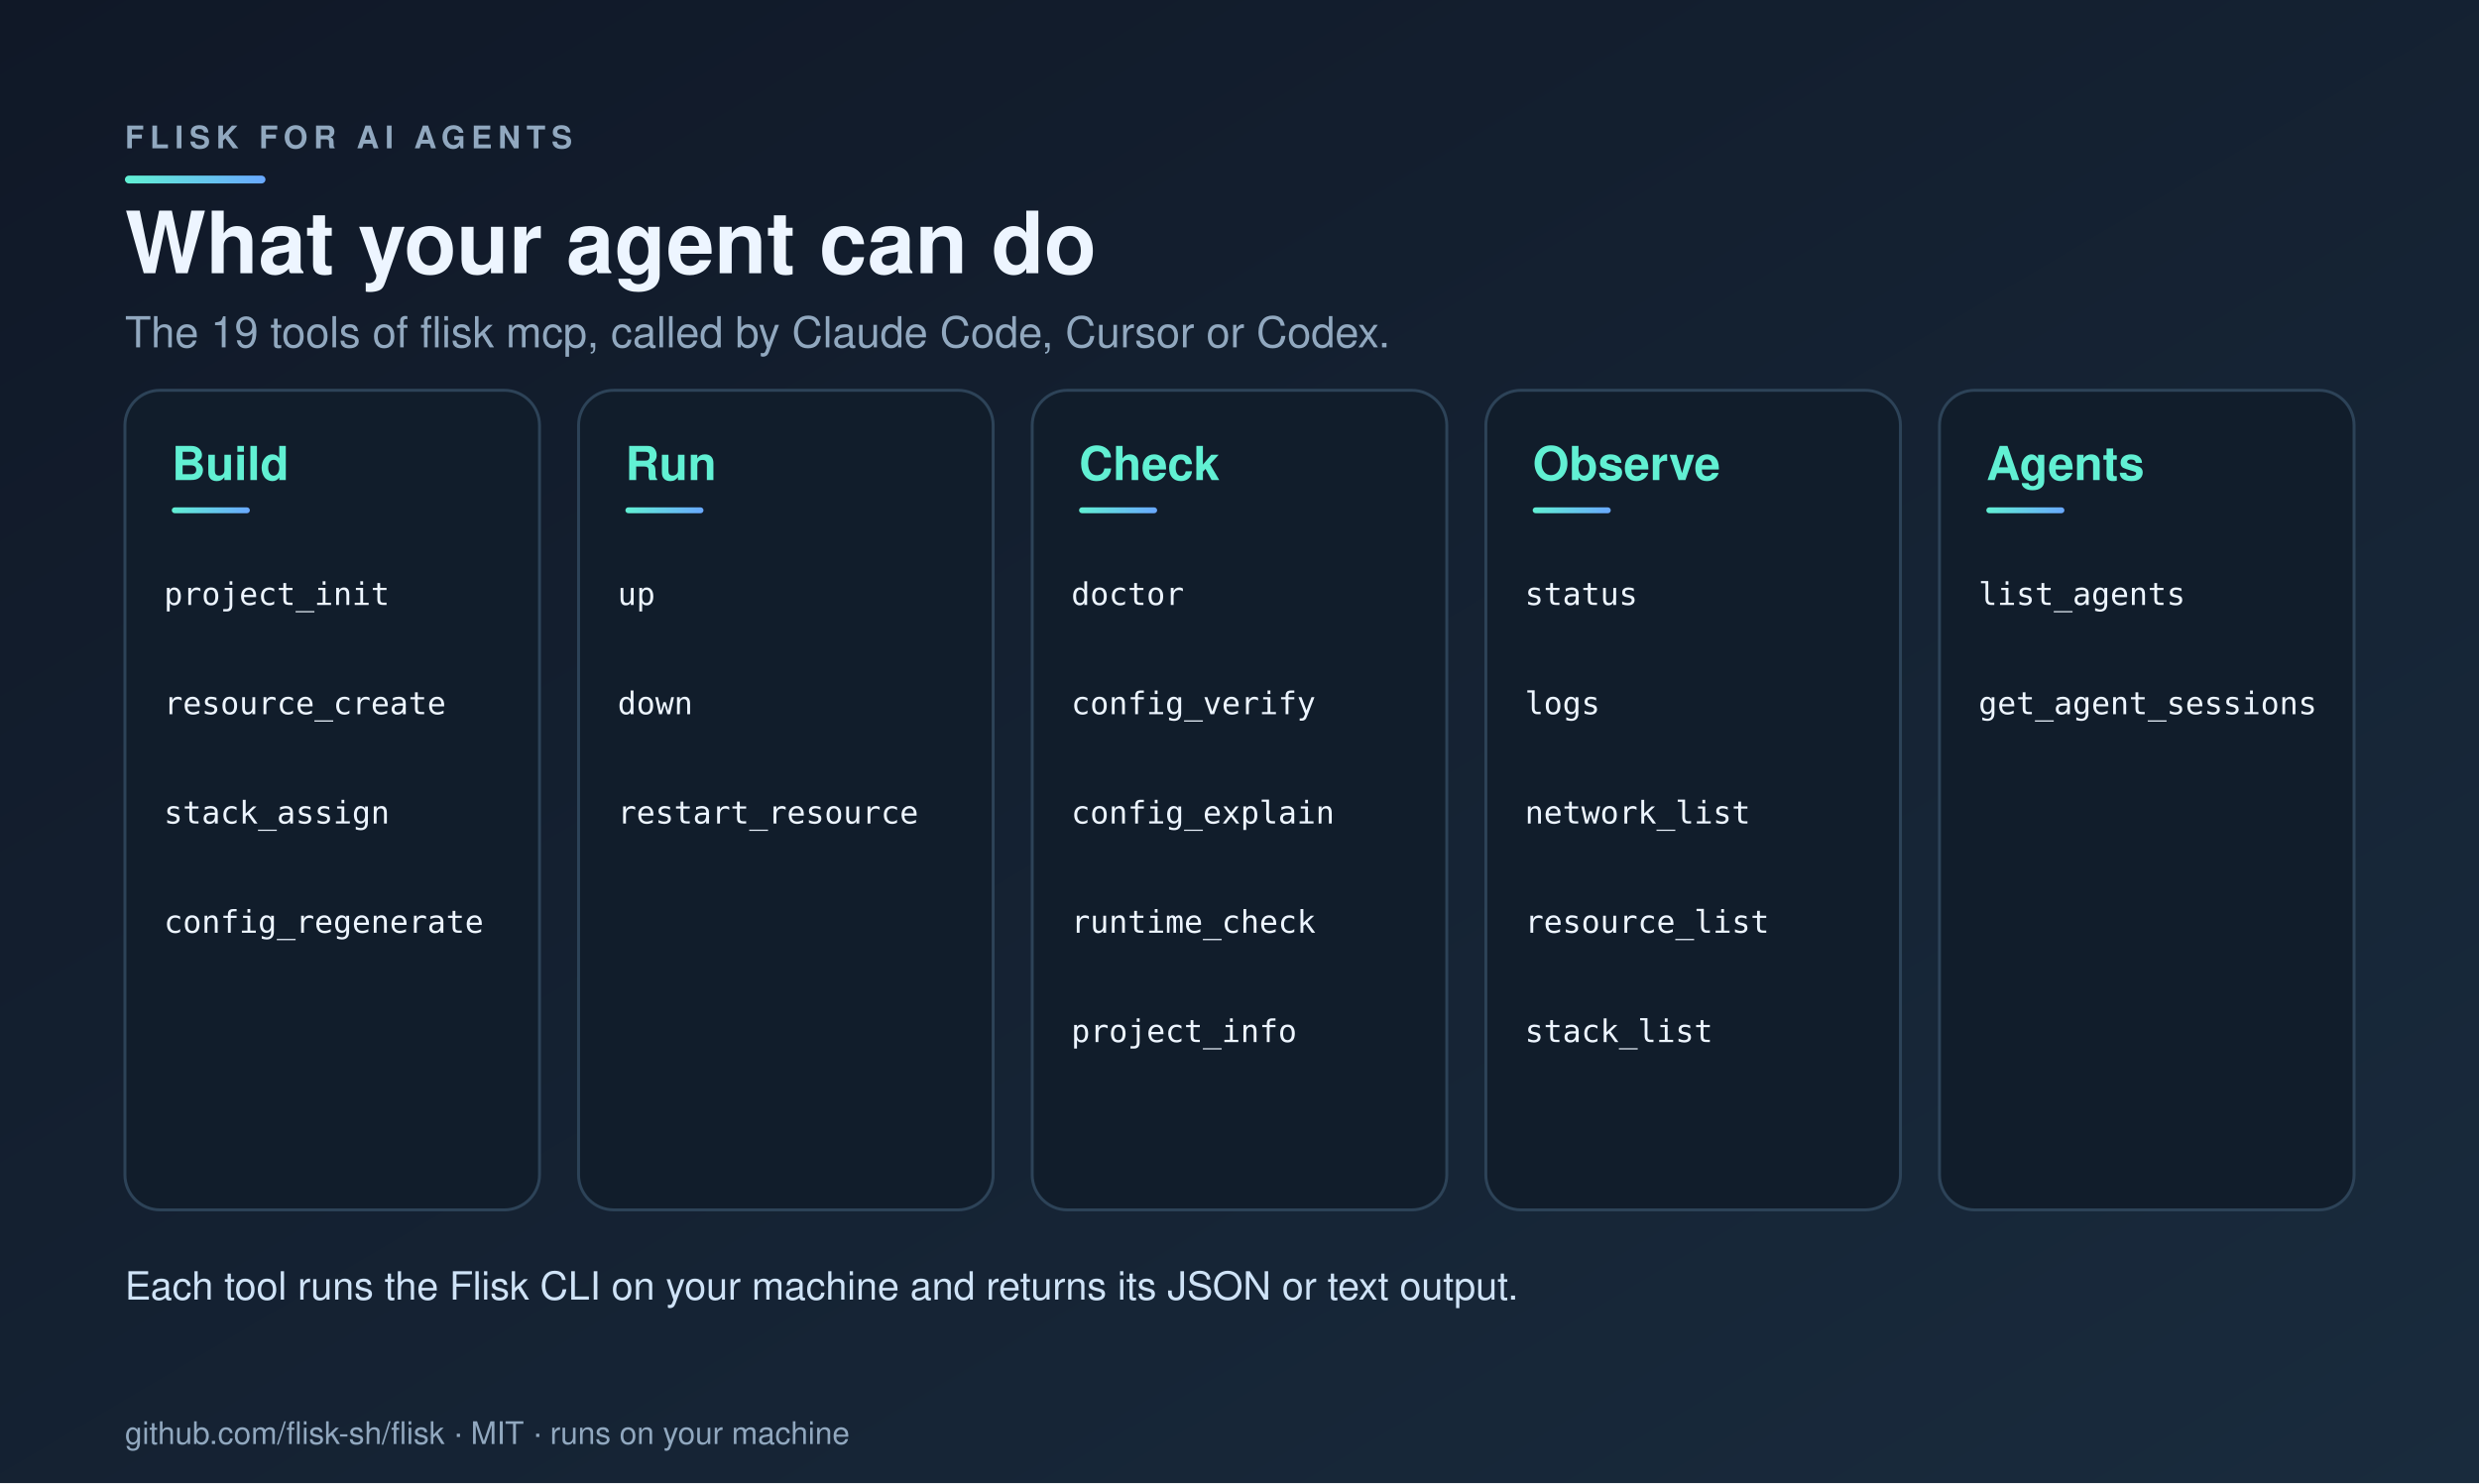
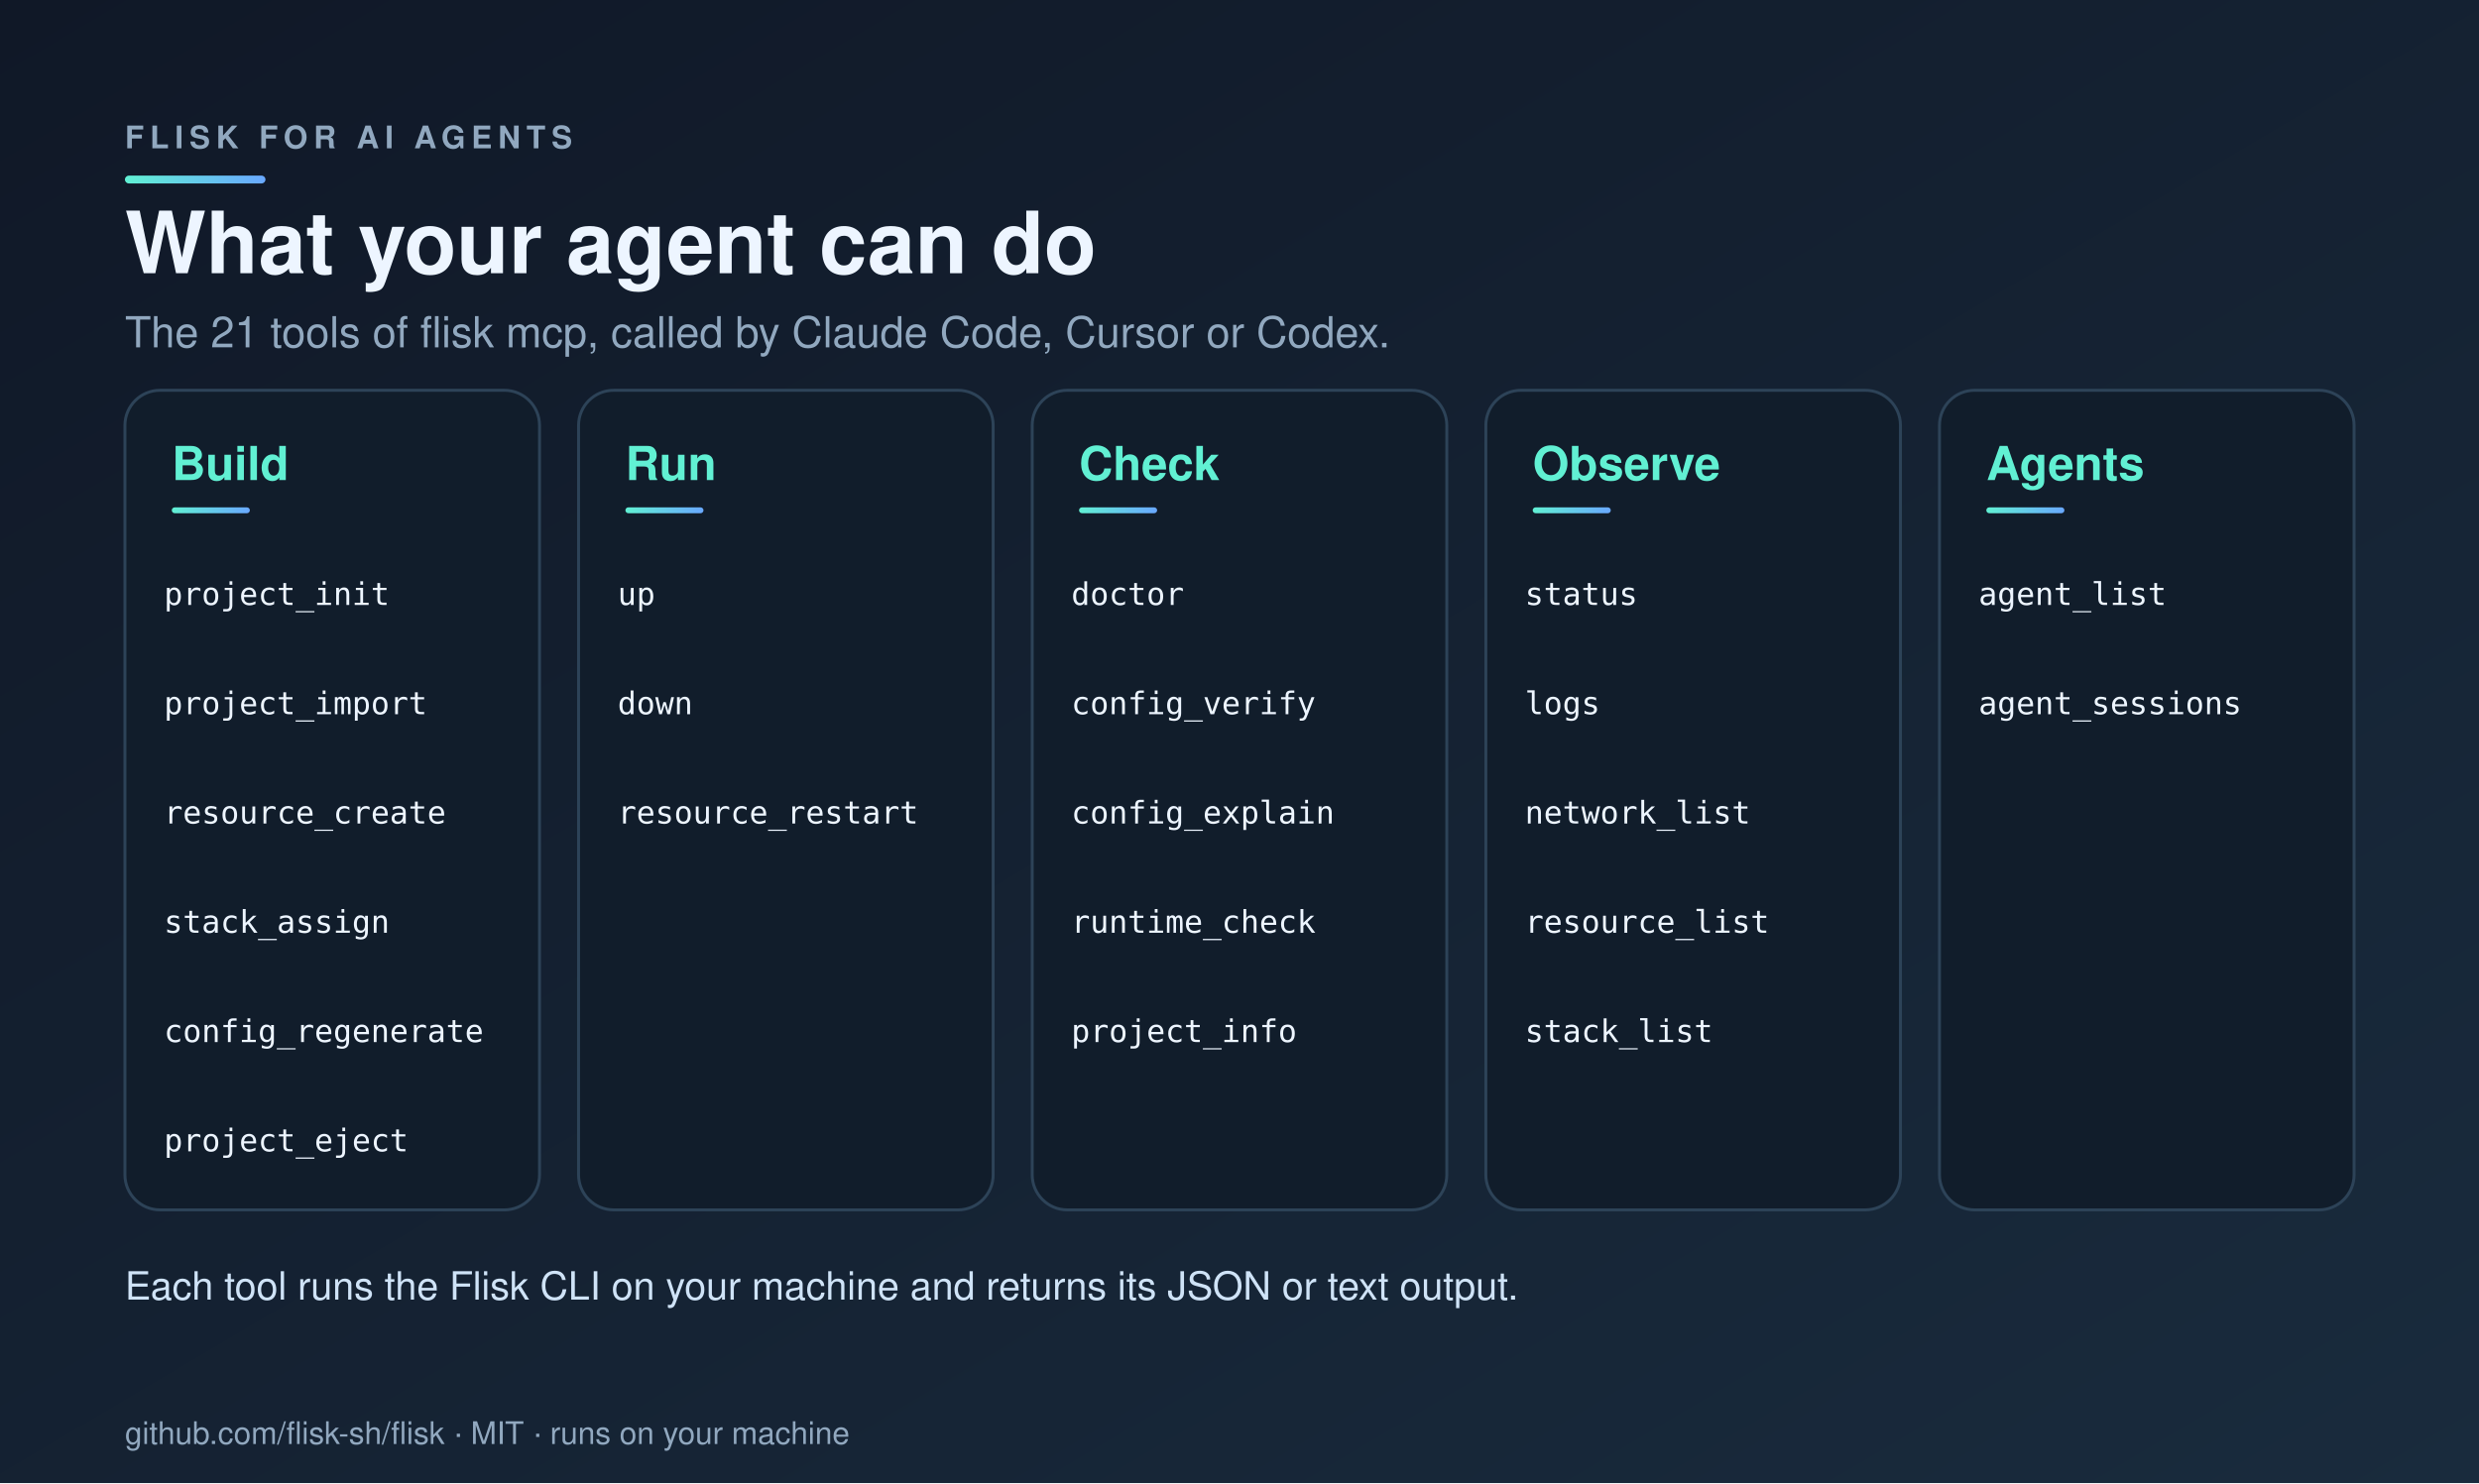
- <svg xmlns="http://www.w3.org/2000/svg" width="1270" height="760" viewBox="0 0 1270 760" role="img" aria-label="What your agent can do: the 19 tools of flisk mcp">
+ <svg xmlns="http://www.w3.org/2000/svg" width="1270" height="760" viewBox="0 0 1270 760" role="img" aria-label="What your agent can do: the 21 tools of flisk mcp">
  <defs>
    <linearGradient id="bg" x1="0" y1="0" x2="1" y2="1">
      <stop stop-color="#101827" />
      <stop offset="1" stop-color="#192b3d" />
    </linearGradient>
    <linearGradient id="glow" x1="0" y1="0" x2="1" y2="0">
      <stop stop-color="#61f0d3" />
      <stop offset="1" stop-color="#69a8ff" />
    </linearGradient>
  </defs>
  <rect width="1270" height="760" fill="url(#bg)" />
  <text x="64" y="76" font-family="-apple-system,BlinkMacSystemFont,'Segoe UI',Helvetica,Arial,sans-serif" font-size="16" font-weight="700" letter-spacing="3" fill="#91a8bf">FLISK FOR AI AGENTS</text>
  <rect x="64" y="90" width="72" height="4" rx="2" fill="url(#glow)" />
  <text x="64" y="140" xml:space="preserve" font-family="-apple-system,BlinkMacSystemFont,'Segoe UI',Helvetica,Arial,sans-serif" font-size="44" font-weight="750" fill="#edf5ff" text-anchor="start">What your agent can do</text>
-   <text x="64" y="178" xml:space="preserve" font-family="-apple-system,BlinkMacSystemFont,'Segoe UI',Helvetica,Arial,sans-serif" font-size="22" font-weight="400" fill="#91a8bf" text-anchor="start">The 19 tools of flisk mcp, called by Claude Code, Cursor or Codex.</text>
+   <text x="64" y="178" xml:space="preserve" font-family="-apple-system,BlinkMacSystemFont,'Segoe UI',Helvetica,Arial,sans-serif" font-size="22" font-weight="400" fill="#91a8bf" text-anchor="start">The 21 tools of flisk mcp, called by Claude Code, Cursor or Codex.</text>
  <rect x="64" y="200" width="212.4" height="420" rx="18" fill="#111d2b" stroke="#2d4358" stroke-width="1.5" />
  <text x="88" y="246" xml:space="preserve" font-family="-apple-system,BlinkMacSystemFont,'Segoe UI',Helvetica,Arial,sans-serif" font-size="24" font-weight="700" fill="#61f0d3" text-anchor="start">Build</text>
  <rect x="88" y="260" width="40" height="3" rx="1.5" fill="url(#glow)" />
  <text x="84" y="310" xml:space="preserve" font-family="'JetBrains Mono','Hack',ui-monospace,Menlo,monospace" font-size="16" font-weight="400" fill="#edf5ff" text-anchor="start">project_init</text>
-   <text x="84" y="366" xml:space="preserve" font-family="'JetBrains Mono','Hack',ui-monospace,Menlo,monospace" font-size="16" font-weight="400" fill="#edf5ff" text-anchor="start">resource_create</text>
-   <text x="84" y="422" xml:space="preserve" font-family="'JetBrains Mono','Hack',ui-monospace,Menlo,monospace" font-size="16" font-weight="400" fill="#edf5ff" text-anchor="start">stack_assign</text>
-   <text x="84" y="478" xml:space="preserve" font-family="'JetBrains Mono','Hack',ui-monospace,Menlo,monospace" font-size="16" font-weight="400" fill="#edf5ff" text-anchor="start">config_regenerate</text>
+   <text x="84" y="366" xml:space="preserve" font-family="'JetBrains Mono','Hack',ui-monospace,Menlo,monospace" font-size="16" font-weight="400" fill="#edf5ff" text-anchor="start">project_import</text>
+   <text x="84" y="422" xml:space="preserve" font-family="'JetBrains Mono','Hack',ui-monospace,Menlo,monospace" font-size="16" font-weight="400" fill="#edf5ff" text-anchor="start">resource_create</text>
+   <text x="84" y="478" xml:space="preserve" font-family="'JetBrains Mono','Hack',ui-monospace,Menlo,monospace" font-size="16" font-weight="400" fill="#edf5ff" text-anchor="start">stack_assign</text>
+   <text x="84" y="534" xml:space="preserve" font-family="'JetBrains Mono','Hack',ui-monospace,Menlo,monospace" font-size="16" font-weight="400" fill="#edf5ff" text-anchor="start">config_regenerate</text>
+   <text x="84" y="590" xml:space="preserve" font-family="'JetBrains Mono','Hack',ui-monospace,Menlo,monospace" font-size="16" font-weight="400" fill="#edf5ff" text-anchor="start">project_eject</text>
  <rect x="296.4" y="200" width="212.4" height="420" rx="18" fill="#111d2b" stroke="#2d4358" stroke-width="1.5" />
  <text x="320.4" y="246" xml:space="preserve" font-family="-apple-system,BlinkMacSystemFont,'Segoe UI',Helvetica,Arial,sans-serif" font-size="24" font-weight="700" fill="#61f0d3" text-anchor="start">Run</text>
  <rect x="320.4" y="260" width="40" height="3" rx="1.5" fill="url(#glow)" />
  <text x="316.4" y="310" xml:space="preserve" font-family="'JetBrains Mono','Hack',ui-monospace,Menlo,monospace" font-size="16" font-weight="400" fill="#edf5ff" text-anchor="start">up</text>
  <text x="316.4" y="366" xml:space="preserve" font-family="'JetBrains Mono','Hack',ui-monospace,Menlo,monospace" font-size="16" font-weight="400" fill="#edf5ff" text-anchor="start">down</text>
-   <text x="316.4" y="422" xml:space="preserve" font-family="'JetBrains Mono','Hack',ui-monospace,Menlo,monospace" font-size="16" font-weight="400" fill="#edf5ff" text-anchor="start">restart_resource</text>
+   <text x="316.4" y="422" xml:space="preserve" font-family="'JetBrains Mono','Hack',ui-monospace,Menlo,monospace" font-size="16" font-weight="400" fill="#edf5ff" text-anchor="start">resource_restart</text>
  <rect x="528.8" y="200" width="212.4" height="420" rx="18" fill="#111d2b" stroke="#2d4358" stroke-width="1.5" />
  <text x="552.8" y="246" xml:space="preserve" font-family="-apple-system,BlinkMacSystemFont,'Segoe UI',Helvetica,Arial,sans-serif" font-size="24" font-weight="700" fill="#61f0d3" text-anchor="start">Check</text>
  <rect x="552.8" y="260" width="40" height="3" rx="1.5" fill="url(#glow)" />
  <text x="548.8" y="310" xml:space="preserve" font-family="'JetBrains Mono','Hack',ui-monospace,Menlo,monospace" font-size="16" font-weight="400" fill="#edf5ff" text-anchor="start">doctor</text>
  <text x="548.8" y="366" xml:space="preserve" font-family="'JetBrains Mono','Hack',ui-monospace,Menlo,monospace" font-size="16" font-weight="400" fill="#edf5ff" text-anchor="start">config_verify</text>
  <text x="548.8" y="422" xml:space="preserve" font-family="'JetBrains Mono','Hack',ui-monospace,Menlo,monospace" font-size="16" font-weight="400" fill="#edf5ff" text-anchor="start">config_explain</text>
  <text x="548.8" y="478" xml:space="preserve" font-family="'JetBrains Mono','Hack',ui-monospace,Menlo,monospace" font-size="16" font-weight="400" fill="#edf5ff" text-anchor="start">runtime_check</text>
  <text x="548.8" y="534" xml:space="preserve" font-family="'JetBrains Mono','Hack',ui-monospace,Menlo,monospace" font-size="16" font-weight="400" fill="#edf5ff" text-anchor="start">project_info</text>
  <rect x="761.2" y="200" width="212.4" height="420" rx="18" fill="#111d2b" stroke="#2d4358" stroke-width="1.5" />
  <text x="785.2" y="246" xml:space="preserve" font-family="-apple-system,BlinkMacSystemFont,'Segoe UI',Helvetica,Arial,sans-serif" font-size="24" font-weight="700" fill="#61f0d3" text-anchor="start">Observe</text>
  <rect x="785.2" y="260" width="40" height="3" rx="1.5" fill="url(#glow)" />
  <text x="781.2" y="310" xml:space="preserve" font-family="'JetBrains Mono','Hack',ui-monospace,Menlo,monospace" font-size="16" font-weight="400" fill="#edf5ff" text-anchor="start">status</text>
  <text x="781.2" y="366" xml:space="preserve" font-family="'JetBrains Mono','Hack',ui-monospace,Menlo,monospace" font-size="16" font-weight="400" fill="#edf5ff" text-anchor="start">logs</text>
  <text x="781.2" y="422" xml:space="preserve" font-family="'JetBrains Mono','Hack',ui-monospace,Menlo,monospace" font-size="16" font-weight="400" fill="#edf5ff" text-anchor="start">network_list</text>
  <text x="781.2" y="478" xml:space="preserve" font-family="'JetBrains Mono','Hack',ui-monospace,Menlo,monospace" font-size="16" font-weight="400" fill="#edf5ff" text-anchor="start">resource_list</text>
  <text x="781.2" y="534" xml:space="preserve" font-family="'JetBrains Mono','Hack',ui-monospace,Menlo,monospace" font-size="16" font-weight="400" fill="#edf5ff" text-anchor="start">stack_list</text>
  <rect x="993.6" y="200" width="212.4" height="420" rx="18" fill="#111d2b" stroke="#2d4358" stroke-width="1.5" />
  <text x="1017.6" y="246" xml:space="preserve" font-family="-apple-system,BlinkMacSystemFont,'Segoe UI',Helvetica,Arial,sans-serif" font-size="24" font-weight="700" fill="#61f0d3" text-anchor="start">Agents</text>
  <rect x="1017.6" y="260" width="40" height="3" rx="1.5" fill="url(#glow)" />
-   <text x="1013.6" y="310" xml:space="preserve" font-family="'JetBrains Mono','Hack',ui-monospace,Menlo,monospace" font-size="16" font-weight="400" fill="#edf5ff" text-anchor="start">list_agents</text>
-   <text x="1013.6" y="366" xml:space="preserve" font-family="'JetBrains Mono','Hack',ui-monospace,Menlo,monospace" font-size="16" font-weight="400" fill="#edf5ff" text-anchor="start">get_agent_sessions</text>
+   <text x="1013.6" y="310" xml:space="preserve" font-family="'JetBrains Mono','Hack',ui-monospace,Menlo,monospace" font-size="16" font-weight="400" fill="#edf5ff" text-anchor="start">agent_list</text>
+   <text x="1013.6" y="366" xml:space="preserve" font-family="'JetBrains Mono','Hack',ui-monospace,Menlo,monospace" font-size="16" font-weight="400" fill="#edf5ff" text-anchor="start">agent_sessions</text>
  <text x="64" y="666" xml:space="preserve" font-family="-apple-system,BlinkMacSystemFont,'Segoe UI',Helvetica,Arial,sans-serif" font-size="20" font-weight="400" fill="#cfe3f7" text-anchor="start">Each tool runs the Flisk CLI on your machine and returns its JSON or text output.</text>
  <text x="64" y="740" font-family="-apple-system,BlinkMacSystemFont,'Segoe UI',Helvetica,Arial,sans-serif" font-size="16" fill="#91a8bf">github.com/flisk-sh/flisk · MIT · runs on your machine</text>
</svg>
